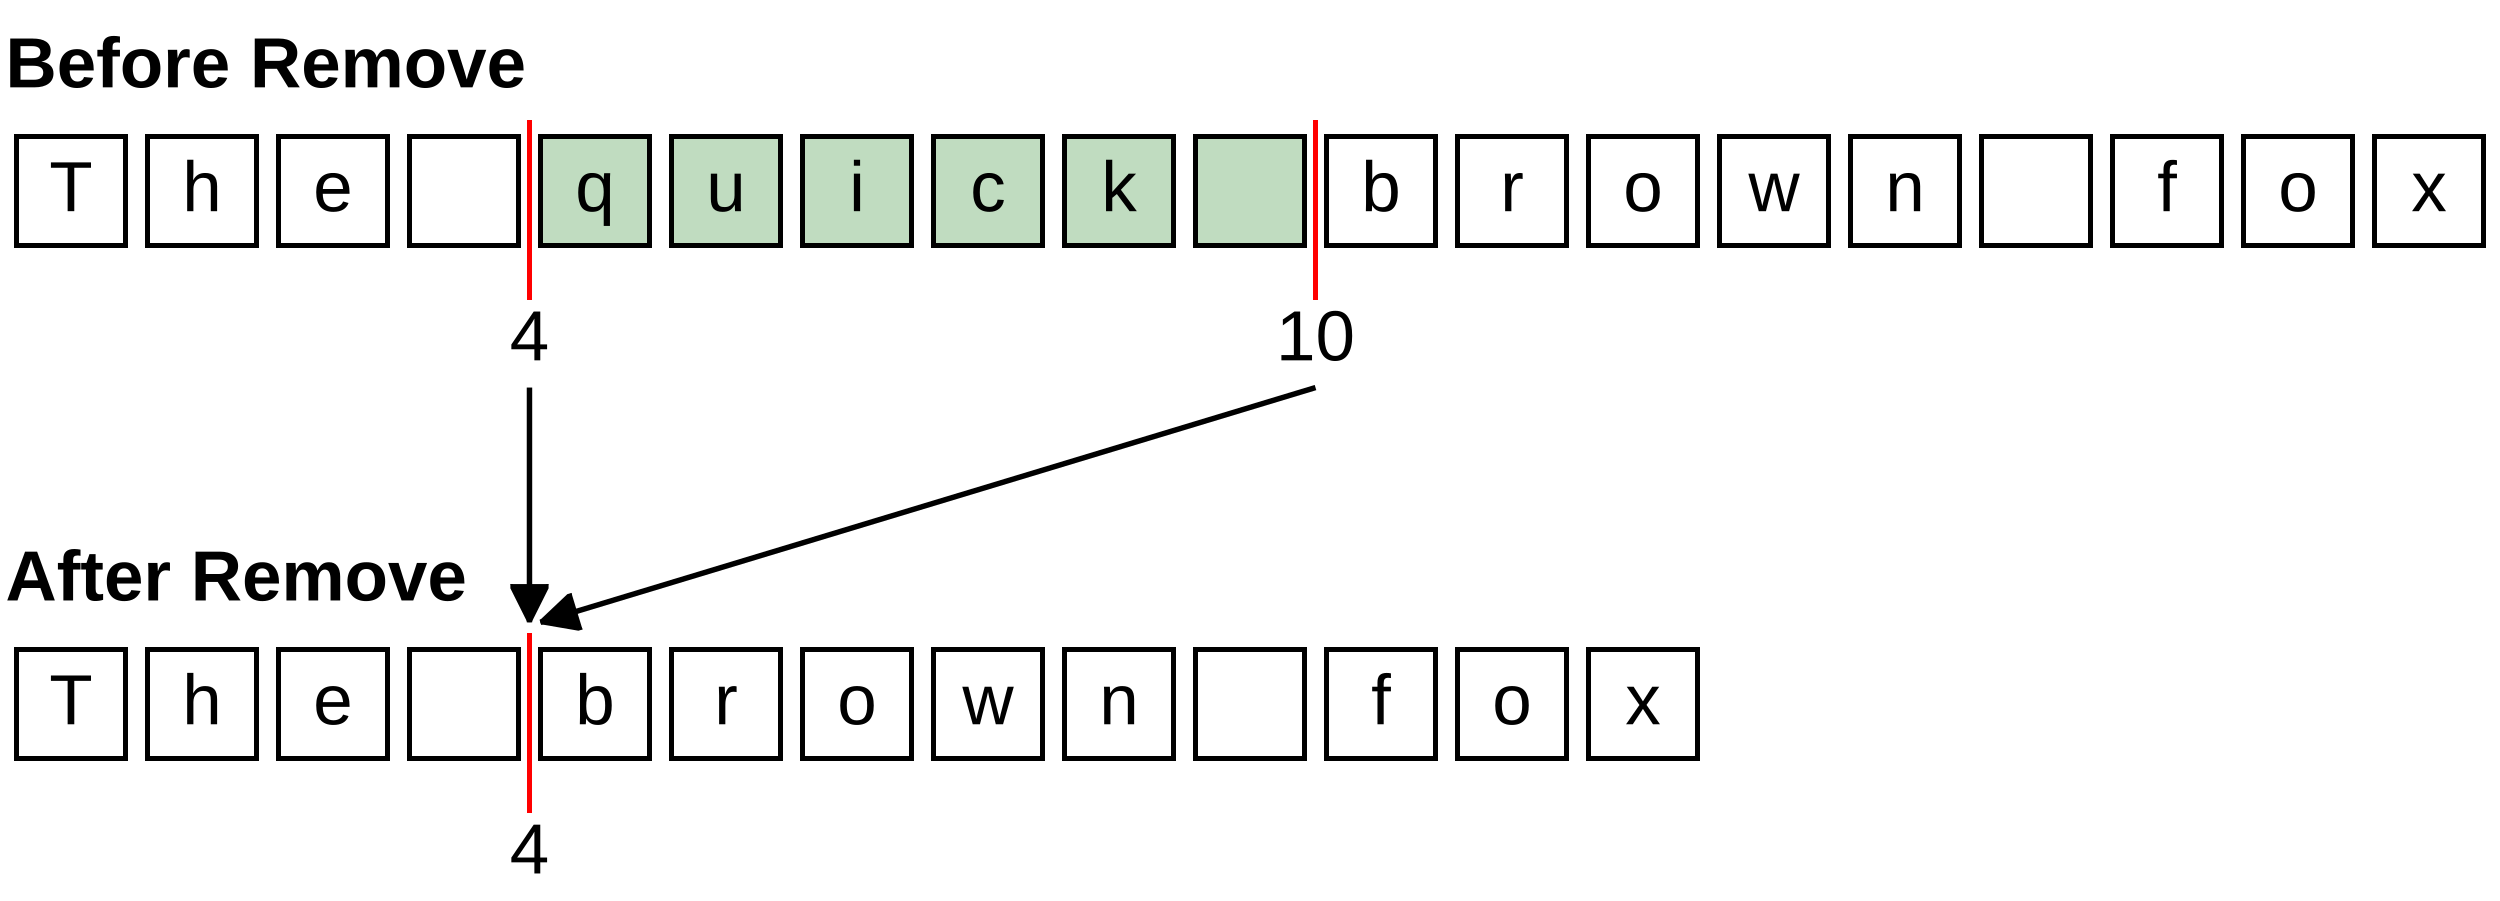
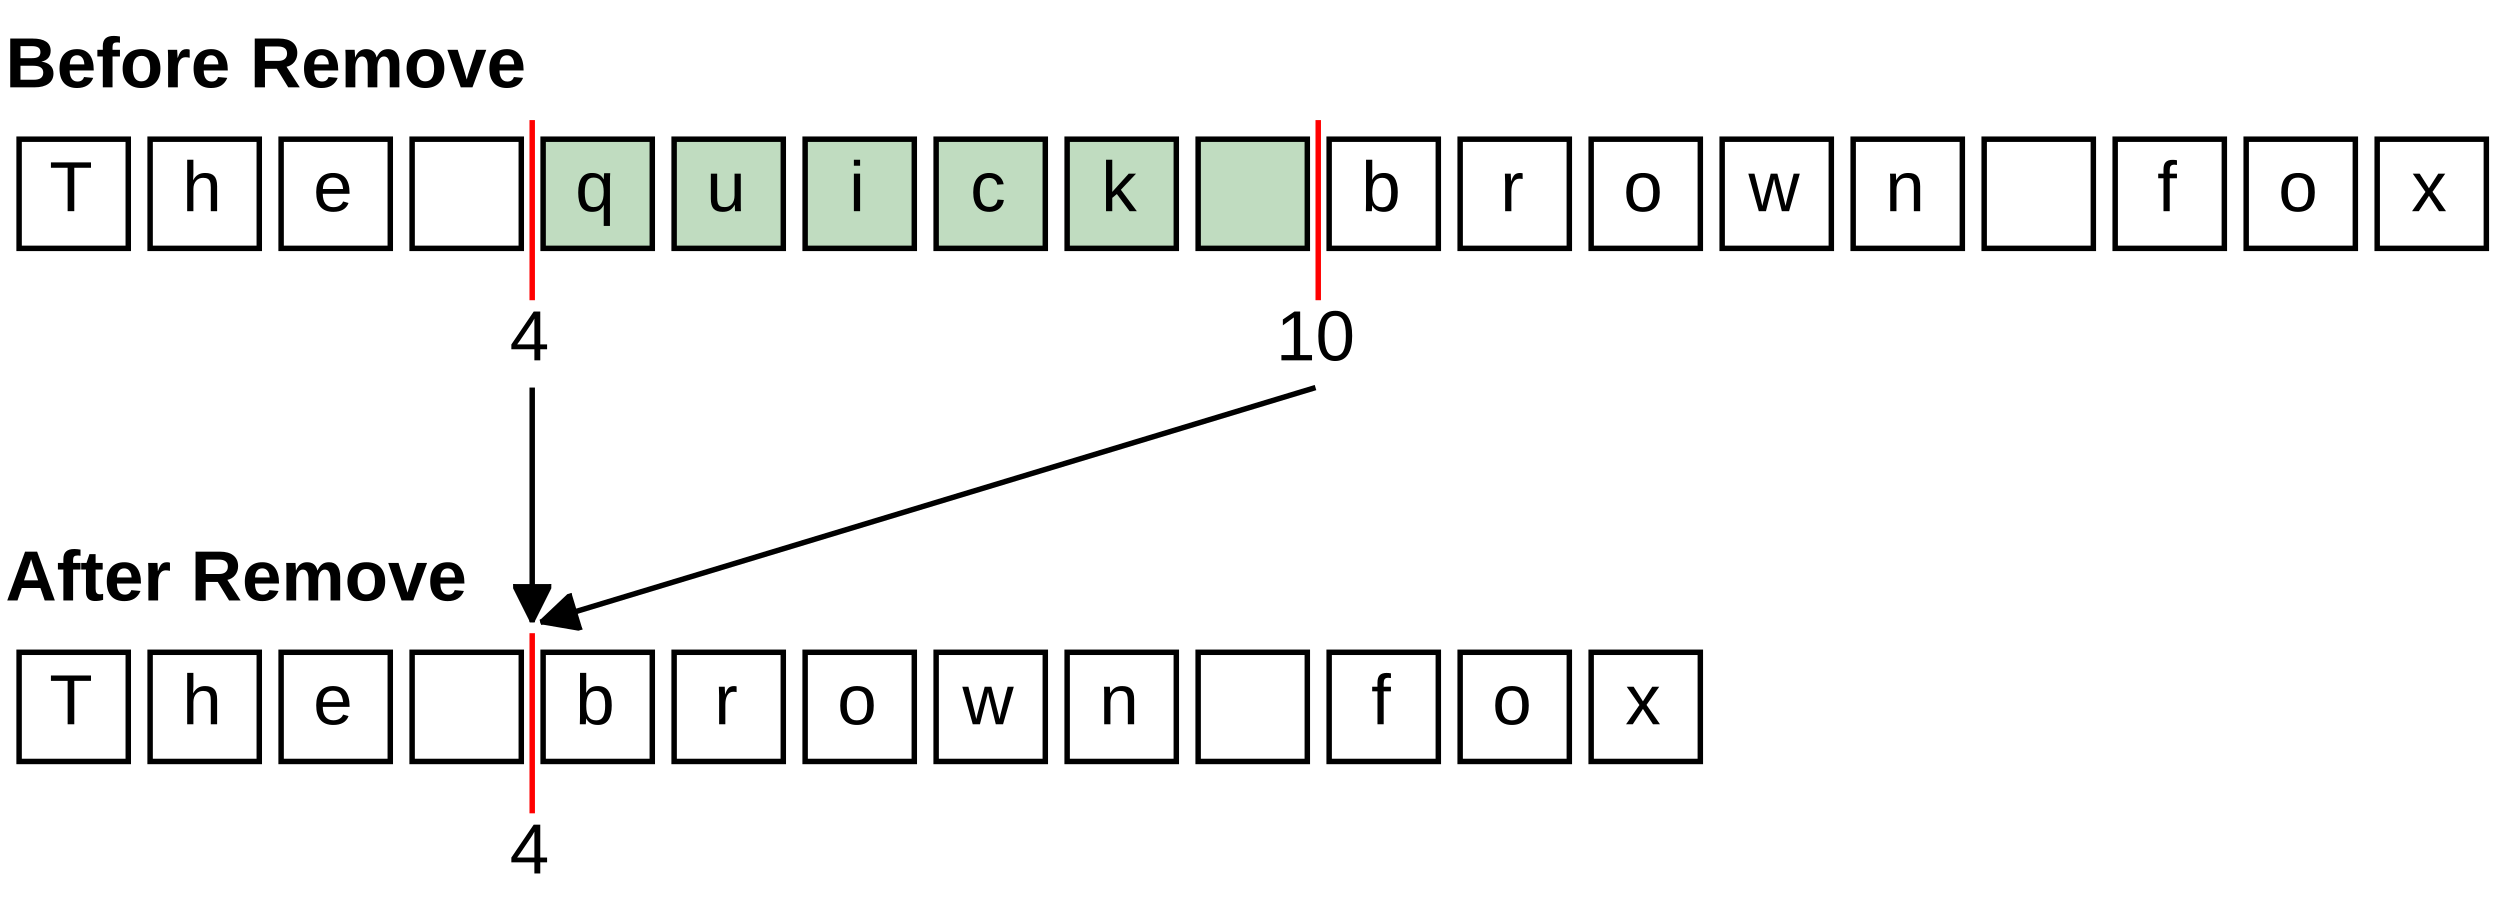
<svg xmlns="http://www.w3.org/2000/svg" xmlns:xlink="http://www.w3.org/1999/xlink" width="458" height="165" version="1.1">
  <style>
        rect, path {
            fill: none;
            stroke: black;
            stroke-width: 1px;
        }
        marker path {
            fill: black;
        }
        g#quick rect {
            fill: #C0DCC0;
        }
        line {
            stroke: red;
            stroke-width: 1px;
-         }
-         rect, line {
-             shape-rendering: crispEdges;
        }
        text {
            font-family: Arial, 'DejaVu Sans', sans-serif;
            font-size: 13px;
            text-anchor: middle;
            dominant-baseline: middle;
        }
        text.left {
            text-anchor: start;
            dominant-baseline: auto;
        }
        text.bold {
            font-weight: bold;
        }
        text.top {
            dominant-baseline: hanging;
        }
    </style>
  <defs>
    <marker id="arrow" viewBox="0 0 10 10" refX="10" refY="5" markerWidth="7" markerHeight="7" orient="auto">
      <path d="M 0 0 L 10 5 L 0 10" />
    </marker>
  </defs>
  <text x="1" y="16" class="left bold">Before Remove</text>
  <g id="the">
-     <rect x="3" y="25" width="20" height="20" />
+     <rect x="3.5" y="25.5" width="20" height="20" />
    <text x="13" y="35">T</text>
-     <rect x="27" y="25" width="20" height="20" />
+     <rect x="27.5" y="25.5" width="20" height="20" />
    <text x="37" y="35">h</text>
-     <rect x="51" y="25" width="20" height="20" />
+     <rect x="51.5" y="25.5" width="20" height="20" />
    <text x="61" y="35">e</text>
-     <rect x="75" y="25" width="20" height="20" />
+     <rect x="75.5" y="25.5" width="20" height="20" />
    <text x="85" y="35"> </text>
  </g>
  <g id="quick">
-     <rect x="99" y="25" width="20" height="20" class="filled" />
+     <rect x="99.5" y="25.5" width="20" height="20" />
    <text x="109" y="35">q</text>
-     <rect x="123" y="25" width="20" height="20" class="filled" />
+     <rect x="123.5" y="25.5" width="20" height="20" />
    <text x="133" y="35">u</text>
-     <rect x="147" y="25" width="20" height="20" class="filled" />
+     <rect x="147.5" y="25.5" width="20" height="20" />
    <text x="157" y="35">i</text>
-     <rect x="171" y="25" width="20" height="20" class="filled" />
+     <rect x="171.5" y="25.5" width="20" height="20" />
    <text x="181" y="35">c</text>
-     <rect x="195" y="25" width="20" height="20" class="filled" />
+     <rect x="195.5" y="25.5" width="20" height="20" />
    <text x="205" y="35">k</text>
-     <rect x="219" y="25" width="20" height="20" class="filled" />
+     <rect x="219.5" y="25.5" width="20" height="20" />
    <text x="229" y="35"> </text>
  </g>
  <g id="brownFox">
-     <rect x="243" y="25" width="20" height="20" />
+     <rect x="243.5" y="25.5" width="20" height="20" />
    <text x="253" y="35">b</text>
-     <rect x="267" y="25" width="20" height="20" />
+     <rect x="267.5" y="25.5" width="20" height="20" />
    <text x="277" y="35">r</text>
-     <rect x="291" y="25" width="20" height="20" />
+     <rect x="291.5" y="25.5" width="20" height="20" />
    <text x="301" y="35">o</text>
-     <rect x="315" y="25" width="20" height="20" />
+     <rect x="315.5" y="25.5" width="20" height="20" />
    <text x="325" y="35">w</text>
-     <rect x="339" y="25" width="20" height="20" />
+     <rect x="339.5" y="25.5" width="20" height="20" />
    <text x="349" y="35">n</text>
-     <rect x="363" y="25" width="20" height="20" />
+     <rect x="363.5" y="25.5" width="20" height="20" />
    <text x="373" y="35"> </text>
-     <rect x="387" y="25" width="20" height="20" />
+     <rect x="387.5" y="25.5" width="20" height="20" />
    <text x="397" y="35">f</text>
-     <rect x="411" y="25" width="20" height="20" />
+     <rect x="411.5" y="25.5" width="20" height="20" />
    <text x="421" y="35">o</text>
-     <rect x="435" y="25" width="20" height="20" />
+     <rect x="435.5" y="25.5" width="20" height="20" />
    <text x="445" y="35">x</text>
  </g>
-   <line x1="97" y1="22" x2="97" y2="55" />
+   <line x1="97.5" y1="22" x2="97.5" y2="55" />
  <text x="97" y="57" class="top">4</text>
-   <line x1="241" y1="22" x2="241" y2="55" />
+   <line x1="241.5" y1="22" x2="241.5" y2="55" />
  <text x="241" y="57" class="top">10</text>
  <text x="1" y="110" class="left bold">After Remove</text>
  <use x="0" y="94" xlink:href="#the" />
  <use x="-144" y="94" xlink:href="#brownFox" />
-   <path d="M  97,71 L 97,114" marker-end="url(#arrow)" />
+   <path d="M  97.5,71 L 97.5,114" marker-end="url(#arrow)" />
  <path d="M 241,71 L 99,114" marker-end="url(#arrow)" />
-   <line x1="97" y1="116" x2="97" y2="149" />
+   <line x1="97.5" y1="116" x2="97.5" y2="149" />
  <text x="97" y="151" class="top">4</text>
</svg>
